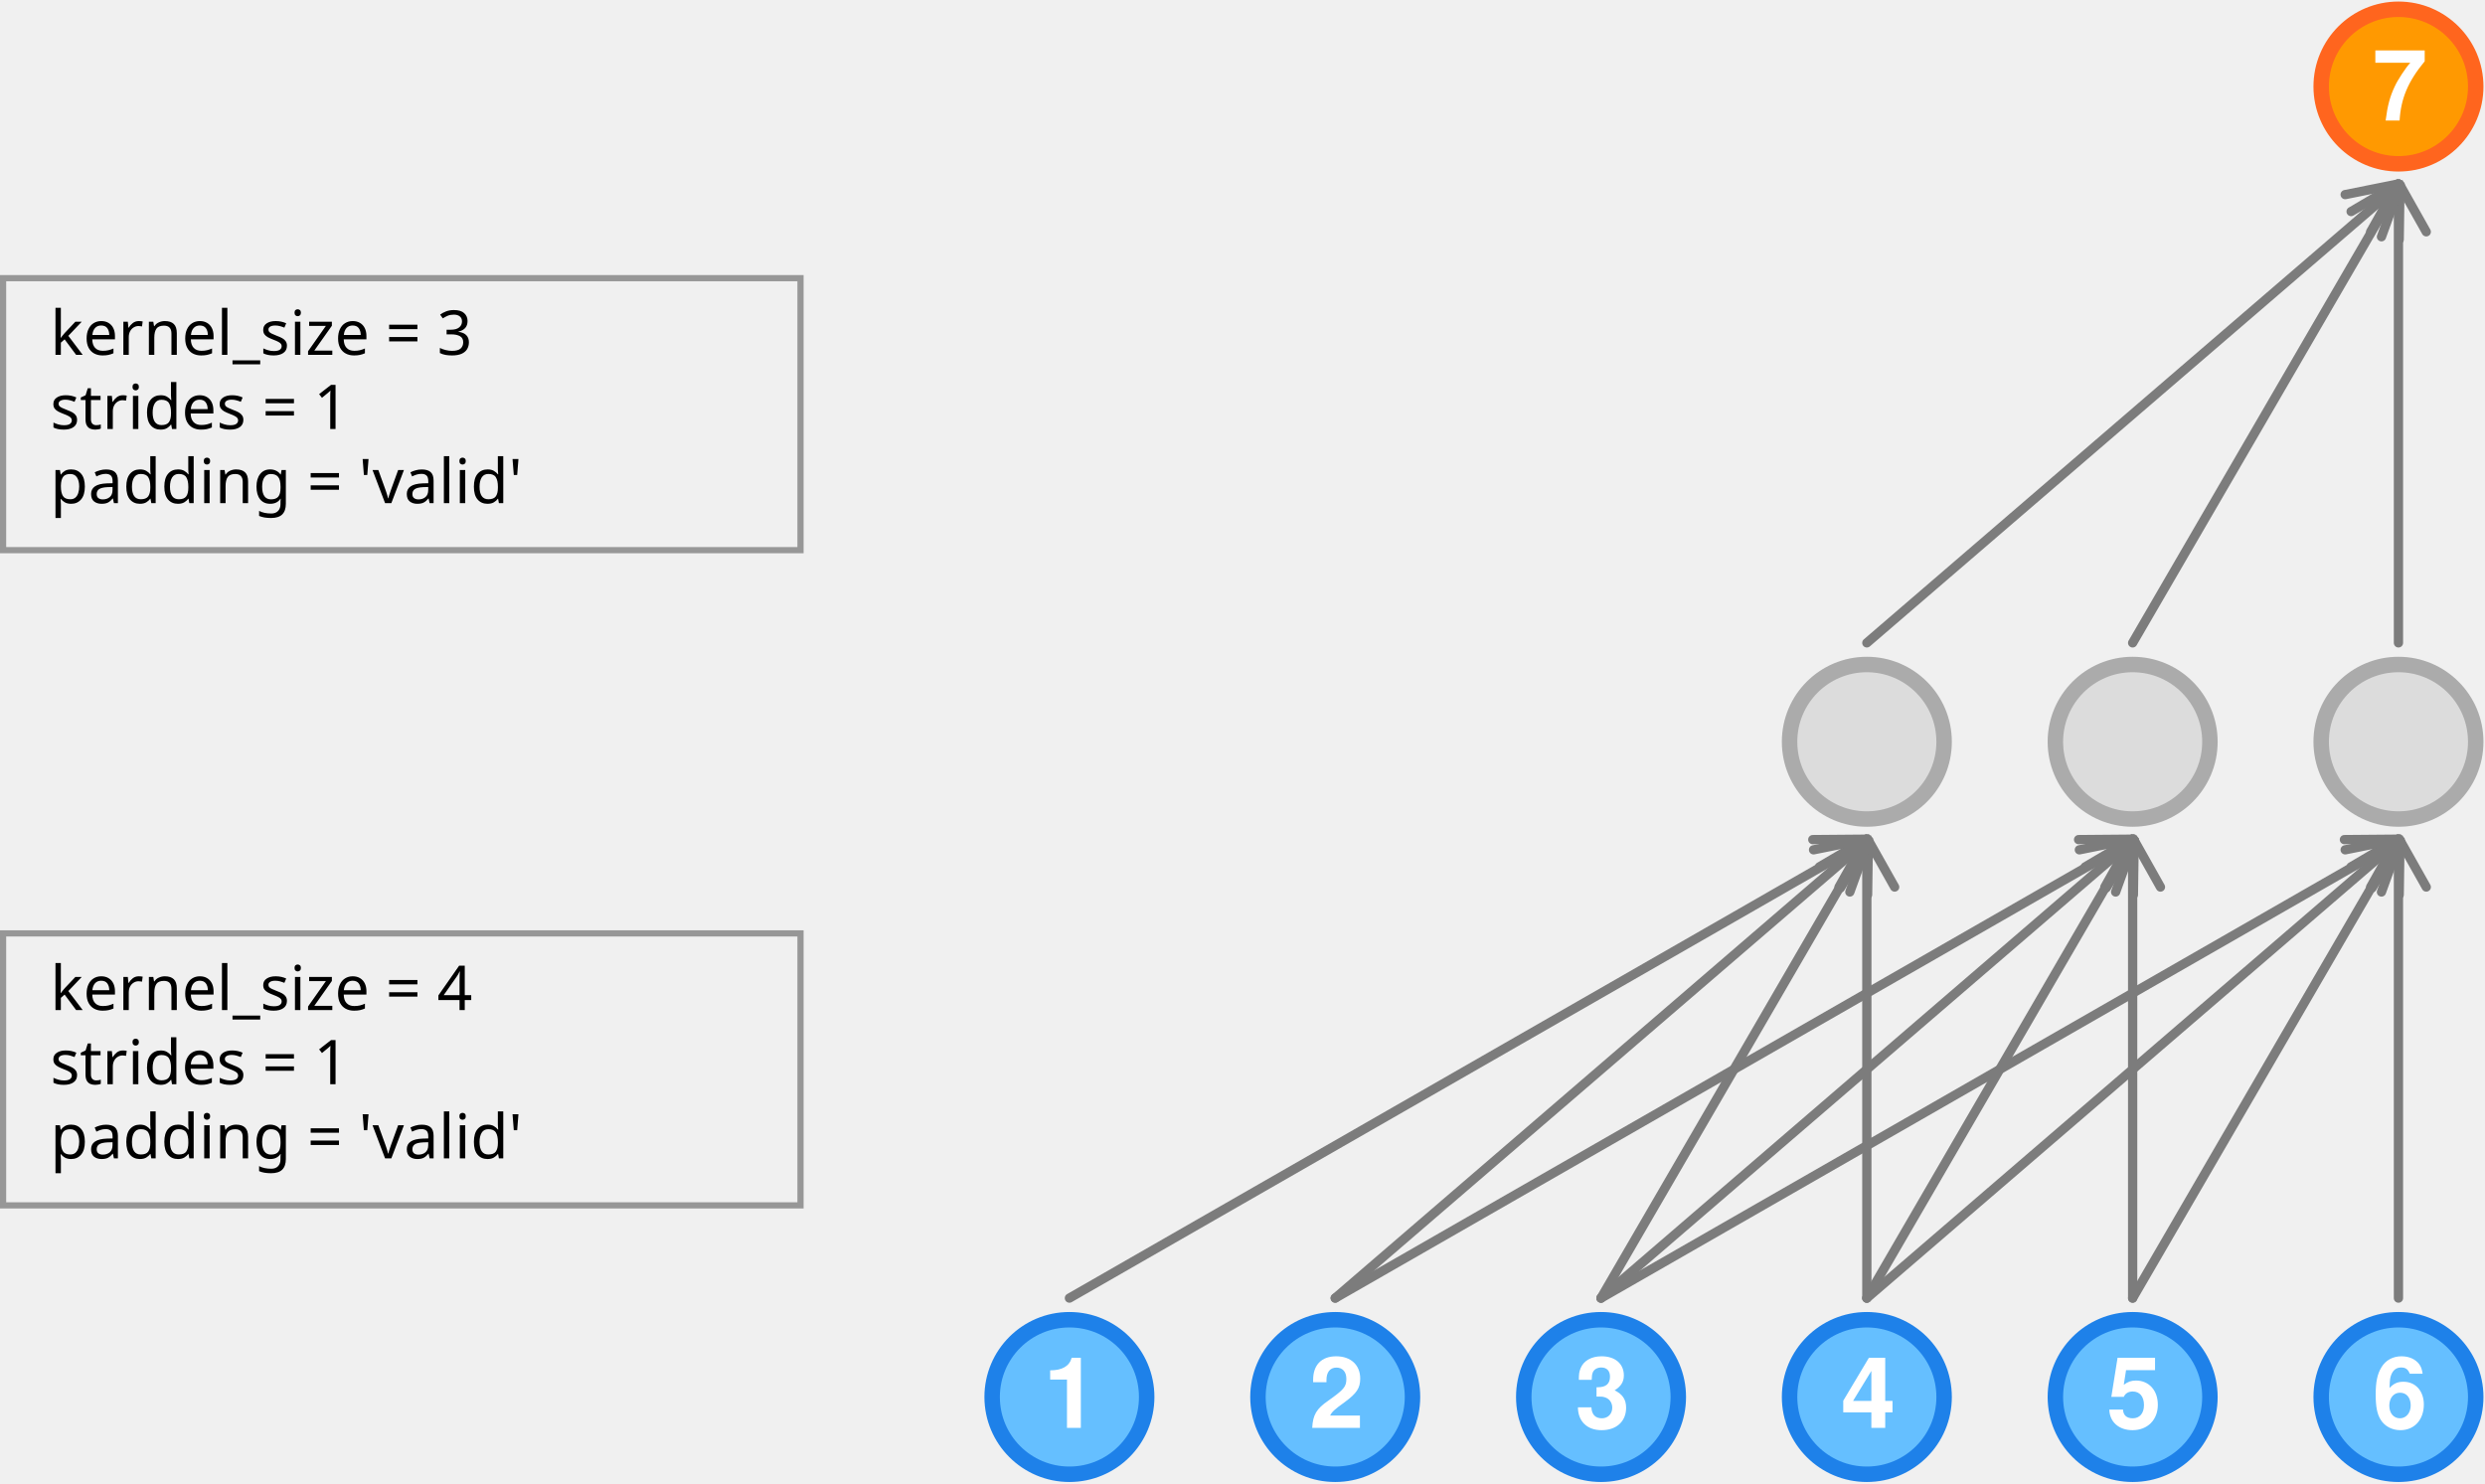
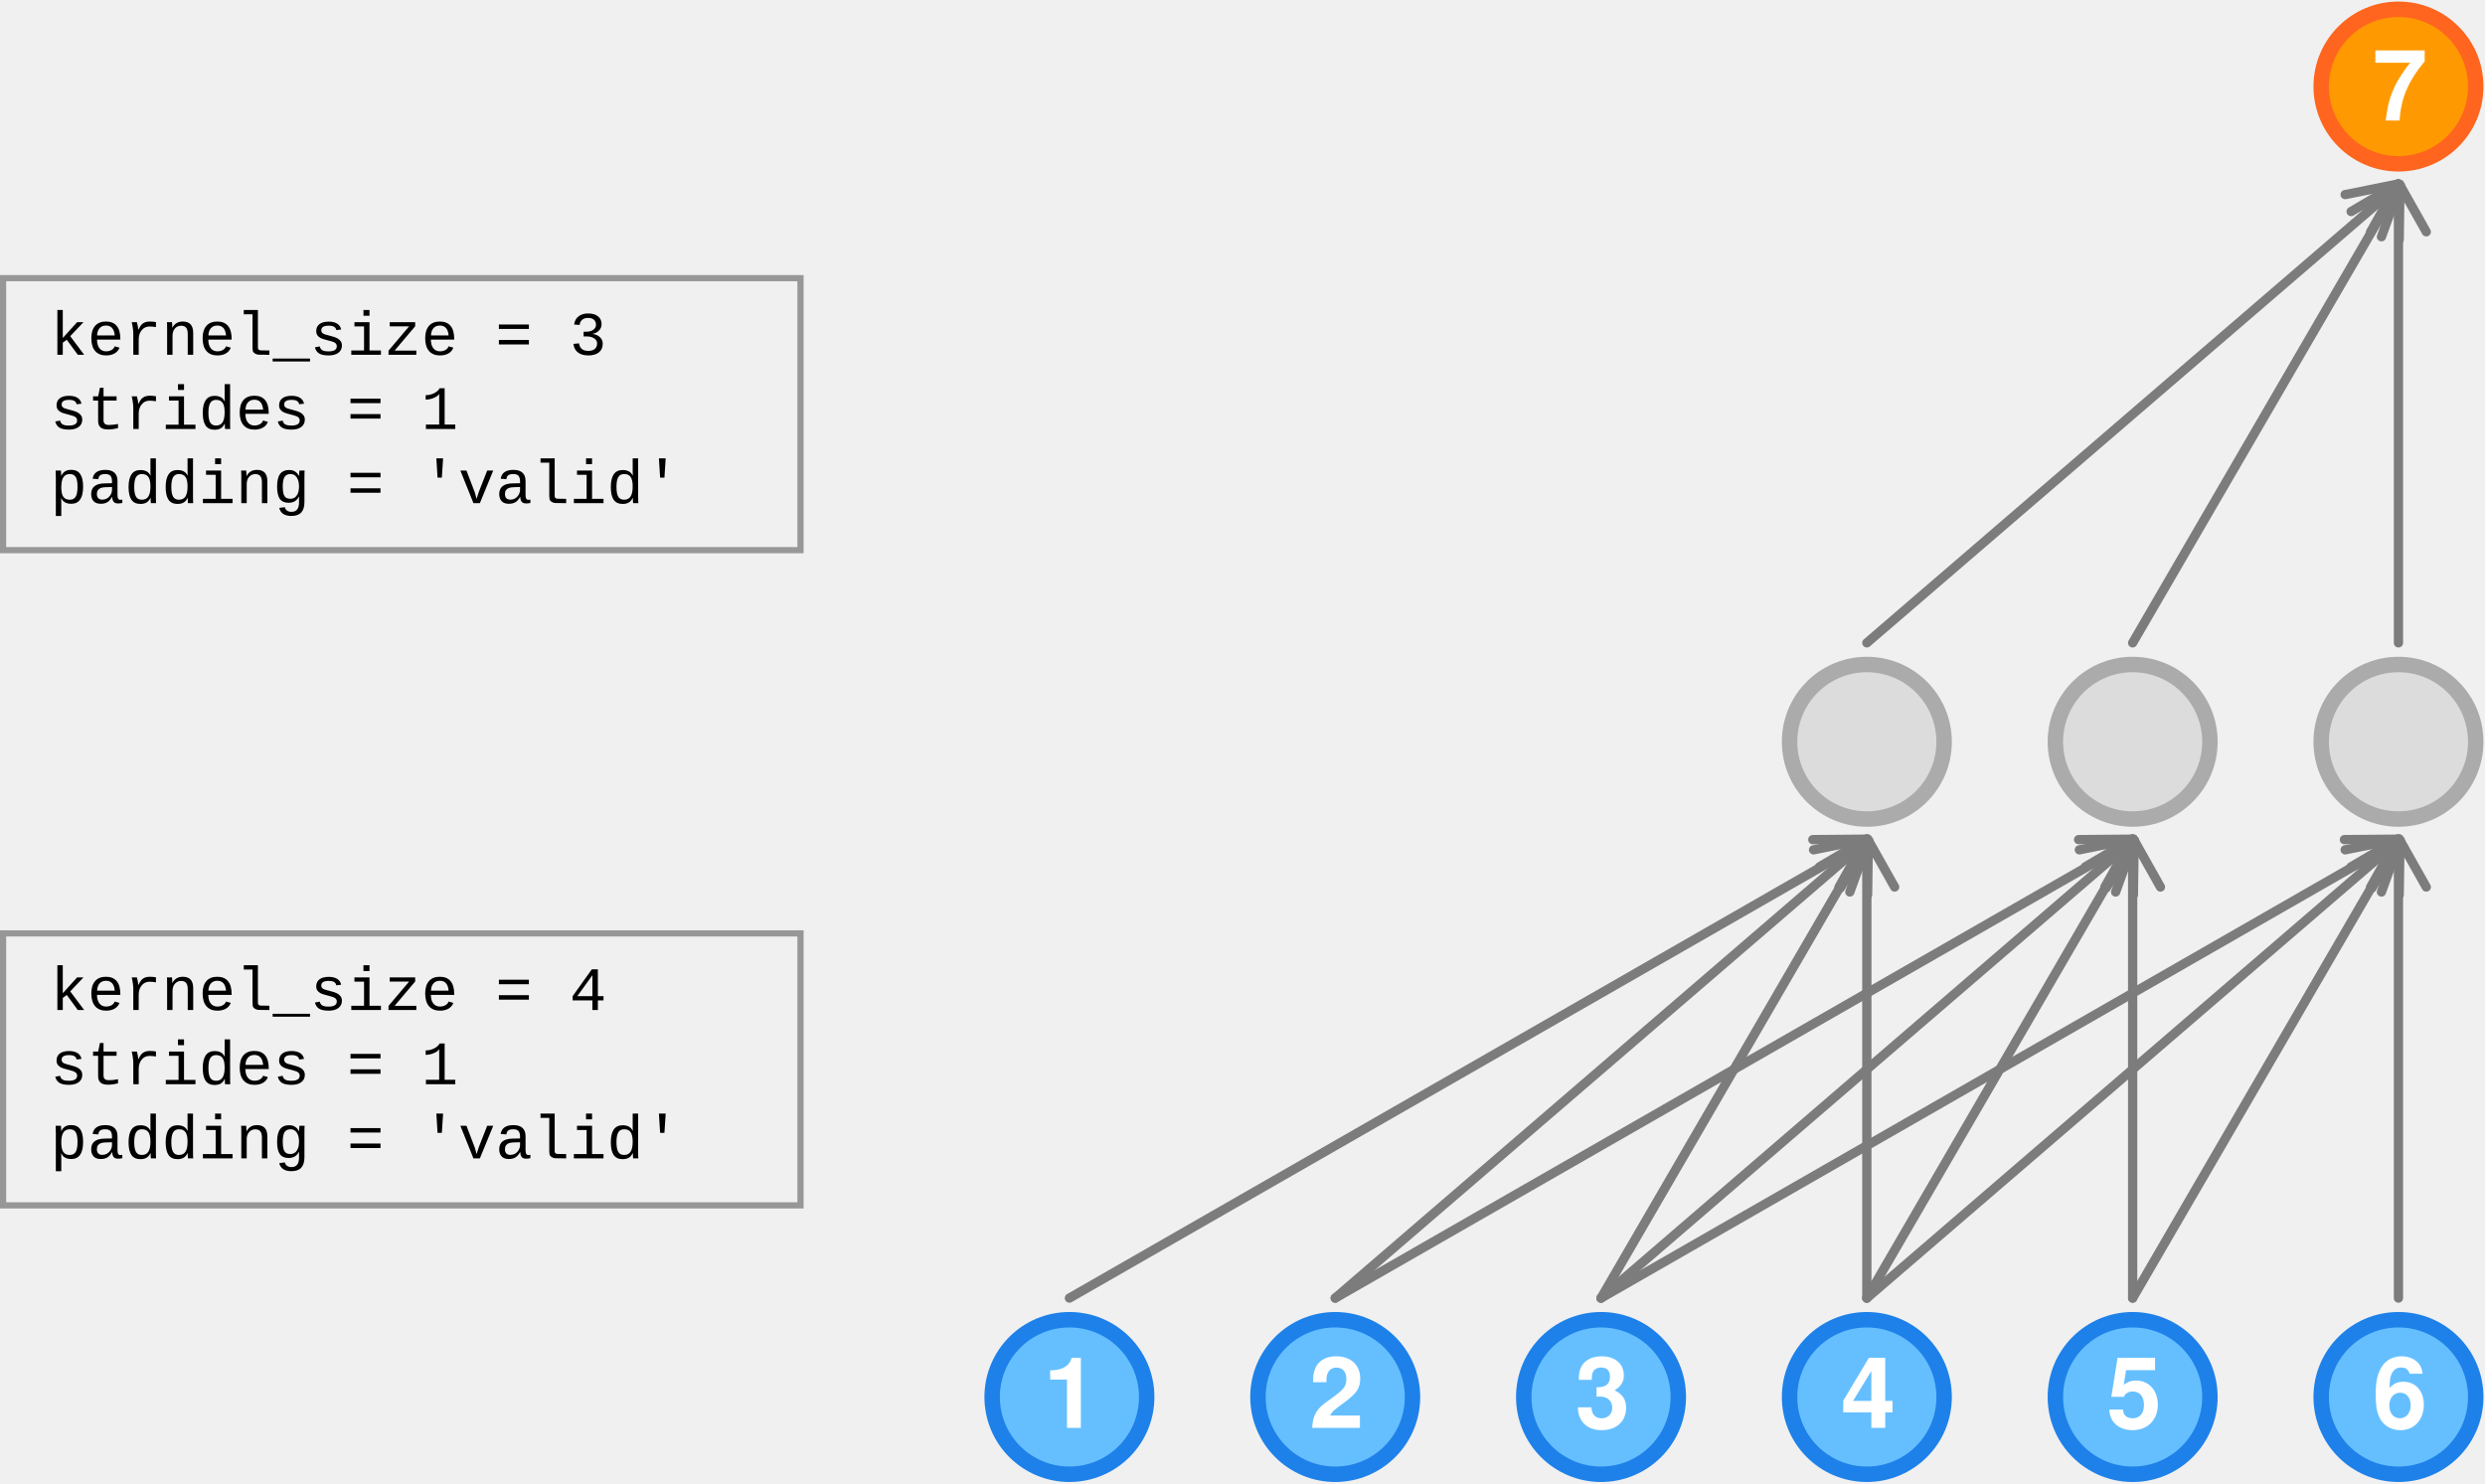
<svg xmlns="http://www.w3.org/2000/svg" width="804px" height="480px" viewBox="0 0 804 480" version="1.1">
  <g id="Page-1" stroke="none" stroke-width="1" fill="none" fill-rule="evenodd">
    <g id="03-two-layers-concept" transform="translate(0, 3)">
      <g id="Input" transform="translate(321, 424)">
        <g id="Input-dot">
          <circle id="Oval" stroke="#1E81E9" stroke-width="5" fill="#65BFFF" cx="25" cy="25" r="25" />
-           <text id="1" font-family="Helvetica-Bold, Helvetica" font-size="32" font-weight="bold" fill="#FFFFFF">
+           <text id="1" font-family="Helvetica-Bold, Helvetica, Arial, 'Lucida Grande', sans-serif" font-size="32" font-weight="bold" fill="#FFFFFF">
            <tspan x="16.602" y="35">1</tspan>
          </text>
        </g>
        <g id="Input-dot" transform="translate(86, 0)">
          <circle id="Oval" stroke="#1E81E9" stroke-width="5" fill="#65BFFF" cx="25" cy="25" r="25" />
-           <text id="2" font-family="Helvetica-Bold, Helvetica" font-size="32" font-weight="bold" fill="#FFFFFF">
+           <text id="2" font-family="Helvetica-Bold, Helvetica, Arial, 'Lucida Grande', sans-serif" font-size="32" font-weight="bold" fill="#FFFFFF">
            <tspan x="16.602" y="35">2</tspan>
          </text>
        </g>
        <g id="Input-dot" transform="translate(172, 0)">
          <circle id="Oval" stroke="#1E81E9" stroke-width="5" fill="#65BFFF" cx="25" cy="25" r="25" />
-           <text id="3" font-family="Helvetica-Bold, Helvetica" font-size="32" font-weight="bold" fill="#FFFFFF">
+           <text id="3" font-family="Helvetica-Bold, Helvetica, Arial, 'Lucida Grande', sans-serif" font-size="32" font-weight="bold" fill="#FFFFFF">
            <tspan x="16.602" y="35">3</tspan>
          </text>
        </g>
        <g id="Input-dot" transform="translate(258, 0)">
          <circle id="Oval" stroke="#1E81E9" stroke-width="5" fill="#65BFFF" cx="25" cy="25" r="25" />
-           <text id="4" font-family="Helvetica-Bold, Helvetica" font-size="32" font-weight="bold" fill="#FFFFFF">
+           <text id="4" font-family="Helvetica-Bold, Helvetica, Arial, 'Lucida Grande', sans-serif" font-size="32" font-weight="bold" fill="#FFFFFF">
            <tspan x="16.602" y="35">4</tspan>
          </text>
        </g>
        <g id="Input-dot" transform="translate(344, 0)">
          <circle id="Oval" stroke="#1E81E9" stroke-width="5" fill="#65BFFF" cx="25" cy="25" r="25" />
-           <text id="5" font-family="Helvetica-Bold, Helvetica" font-size="32" font-weight="bold" fill="#FFFFFF">
+           <text id="5" font-family="Helvetica-Bold, Helvetica, Arial, 'Lucida Grande', sans-serif" font-size="32" font-weight="bold" fill="#FFFFFF">
            <tspan x="16.602" y="35">5</tspan>
          </text>
        </g>
        <g id="Input-dot" transform="translate(430, 0)">
          <circle id="Oval" stroke="#1E81E9" stroke-width="5" fill="#65BFFF" cx="25" cy="25" r="25" />
-           <text id="6" font-family="Helvetica-Bold, Helvetica" font-size="32" font-weight="bold" fill="#FFFFFF">
+           <text id="6" font-family="Helvetica-Bold, Helvetica, Arial, 'Lucida Grande', sans-serif" font-size="32" font-weight="bold" fill="#FFFFFF">
            <tspan x="16.602" y="35">6</tspan>
          </text>
        </g>
      </g>
      <g id="Kernels" transform="translate(0, 269)">
        <g id="Active-Kernel" transform="translate(518, 0)" fill="#7C7C7C" fill-rule="nonzero">
          <path id="Line" d="M256.5,4.726 L250.307,15.735 C249.901,16.457 248.987,16.714 248.265,16.307 C247.543,15.901 247.286,14.987 247.693,14.265 L256.693,-1.735 L259.307,-1.735 L268.307,14.265 C268.714,14.987 268.457,15.901 267.735,16.307 C267.013,16.714 266.099,16.457 265.693,15.735 L259.5,4.726 L259.5,15 L259.5,148 C259.5,148.828 258.828,149.5 258,149.5 C257.172,149.5 256.5,148.828 256.5,148 L256.5,15 L256.5,4.726 Z" />
          <path id="Line" d="M254.329,3.333 L243.443,9.74 C242.729,10.161 241.81,9.922 241.389,9.209 C240.969,8.495 241.207,7.575 241.921,7.155 L257.742,-2.157 L260.002,-0.844 L259.745,17.512 C259.734,18.34 259.053,19.003 258.224,18.991 C257.396,18.979 256.734,18.298 256.746,17.47 L256.922,4.84 L251.763,13.718 L173.297,148.754 C172.881,149.47 171.963,149.713 171.246,149.297 C170.53,148.881 170.287,147.963 170.703,147.246 L249.17,12.211 L254.329,3.333 Z" />
          <path id="Line" d="M253.439,1.946 L241.055,4.432 C240.243,4.595 239.452,4.069 239.289,3.257 C239.126,2.445 239.652,1.654 240.464,1.491 L258.463,-2.123 L260.168,-0.141 L253.91,17.117 C253.628,17.896 252.767,18.298 251.989,18.016 C251.21,17.733 250.807,16.873 251.09,16.094 L255.396,4.22 L247.688,10.852 L86.978,149.137 C86.35,149.677 85.403,149.606 84.863,148.978 C84.323,148.35 84.394,147.403 85.022,146.863 L245.731,8.578 L253.439,1.946 Z" />
          <path id="Line" d="M253.154,1.051 L240.523,1.157 C239.695,1.164 239.018,0.498 239.011,-0.33 C239.004,-1.159 239.669,-1.836 240.498,-1.843 L258.855,-1.998 L260.156,0.271 L250.755,16.039 C250.331,16.75 249.411,16.983 248.699,16.559 C247.987,16.135 247.754,15.214 248.179,14.502 L254.647,3.653 L245.74,8.762 L0.746,149.301 C0.028,149.713 -0.889,149.465 -1.301,148.746 C-1.713,148.028 -1.465,147.111 -0.746,146.699 L244.247,6.16 L253.154,1.051 Z" />
        </g>
        <g id="Active-Kernel" transform="translate(432, 0)" fill="#7C7C7C" fill-rule="nonzero">
          <path id="Line" d="M256.5,4.726 L250.307,15.735 C249.901,16.457 248.987,16.714 248.265,16.307 C247.543,15.901 247.286,14.987 247.693,14.265 L256.693,-1.735 L259.307,-1.735 L268.307,14.265 C268.714,14.987 268.457,15.901 267.735,16.307 C267.013,16.714 266.099,16.457 265.693,15.735 L259.5,4.726 L259.5,15 L259.5,148 C259.5,148.828 258.828,149.5 258,149.5 C257.172,149.5 256.5,148.828 256.5,148 L256.5,15 L256.5,4.726 Z" />
          <path id="Line" d="M254.329,3.333 L243.443,9.74 C242.729,10.161 241.81,9.922 241.389,9.209 C240.969,8.495 241.207,7.575 241.921,7.155 L257.742,-2.157 L260.002,-0.844 L259.745,17.512 C259.734,18.34 259.053,19.003 258.224,18.991 C257.396,18.979 256.734,18.298 256.746,17.47 L256.922,4.84 L251.763,13.718 L173.297,148.754 C172.881,149.47 171.963,149.713 171.246,149.297 C170.53,148.881 170.287,147.963 170.703,147.246 L249.17,12.211 L254.329,3.333 Z" />
          <path id="Line" d="M253.439,1.946 L241.055,4.432 C240.243,4.595 239.452,4.069 239.289,3.257 C239.126,2.445 239.652,1.654 240.464,1.491 L258.463,-2.123 L260.168,-0.141 L253.91,17.117 C253.628,17.896 252.767,18.298 251.989,18.016 C251.21,17.733 250.807,16.873 251.09,16.094 L255.396,4.22 L247.688,10.852 L86.978,149.137 C86.35,149.677 85.403,149.606 84.863,148.978 C84.323,148.35 84.394,147.403 85.022,146.863 L245.731,8.578 L253.439,1.946 Z" />
          <path id="Line" d="M253.154,1.051 L240.523,1.157 C239.695,1.164 239.018,0.498 239.011,-0.33 C239.004,-1.159 239.669,-1.836 240.498,-1.843 L258.855,-1.998 L260.156,0.271 L250.755,16.039 C250.331,16.75 249.411,16.983 248.699,16.559 C247.987,16.135 247.754,15.214 248.179,14.502 L254.647,3.653 L245.74,8.762 L0.746,149.301 C0.028,149.713 -0.889,149.465 -1.301,148.746 C-1.713,148.028 -1.465,147.111 -0.746,146.699 L244.247,6.16 L253.154,1.051 Z" />
        </g>
        <g id="Active-Kernel" transform="translate(346, 0)" fill="#7C7C7C" fill-rule="nonzero">
          <path id="Line" d="M256.5,4.726 L250.307,15.735 C249.901,16.457 248.987,16.714 248.265,16.307 C247.543,15.901 247.286,14.987 247.693,14.265 L256.693,-1.735 L259.307,-1.735 L268.307,14.265 C268.714,14.987 268.457,15.901 267.735,16.307 C267.013,16.714 266.099,16.457 265.693,15.735 L259.5,4.726 L259.5,15 L259.5,148 C259.5,148.828 258.828,149.5 258,149.5 C257.172,149.5 256.5,148.828 256.5,148 L256.5,15 L256.5,4.726 Z" />
          <path id="Line" d="M254.329,3.333 L243.443,9.74 C242.729,10.161 241.81,9.922 241.389,9.209 C240.969,8.495 241.207,7.575 241.921,7.155 L257.742,-2.157 L260.002,-0.844 L259.745,17.512 C259.734,18.34 259.053,19.003 258.224,18.991 C257.396,18.979 256.734,18.298 256.746,17.47 L256.922,4.84 L251.763,13.718 L173.297,148.754 C172.881,149.47 171.963,149.713 171.246,149.297 C170.53,148.881 170.287,147.963 170.703,147.246 L249.17,12.211 L254.329,3.333 Z" />
          <path id="Line" d="M253.439,1.946 L241.055,4.432 C240.243,4.595 239.452,4.069 239.289,3.257 C239.126,2.445 239.652,1.654 240.464,1.491 L258.463,-2.123 L260.168,-0.141 L253.91,17.117 C253.628,17.896 252.767,18.298 251.989,18.016 C251.21,17.733 250.807,16.873 251.09,16.094 L255.396,4.22 L247.688,10.852 L86.978,149.137 C86.35,149.677 85.403,149.606 84.863,148.978 C84.323,148.35 84.394,147.403 85.022,146.863 L245.731,8.578 L253.439,1.946 Z" />
          <path id="Line" d="M253.154,1.051 L240.523,1.157 C239.695,1.164 239.018,0.498 239.011,-0.33 C239.004,-1.159 239.669,-1.836 240.498,-1.843 L258.855,-1.998 L260.156,0.271 L250.755,16.039 C250.331,16.75 249.411,16.983 248.699,16.559 C247.987,16.135 247.754,15.214 248.179,14.502 L254.647,3.653 L245.74,8.762 L0.746,149.301 C0.028,149.713 -0.889,149.465 -1.301,148.746 C-1.713,148.028 -1.465,147.111 -0.746,146.699 L244.247,6.16 L253.154,1.051 Z" />
        </g>
        <g id="Info" transform="translate(0, 29)">
          <rect id="Rectangle" stroke="#979797" stroke-width="2" x="1" y="1" width="258" height="88" />
-           <text id="kernel_size-=-4-stri" font-family="Menlo-Regular, Menlo" font-size="20" font-weight="normal" fill="#000000">
+           <text id="kernel_size-=-4-stri" font-family="Menlo-Regular, Menlo, Consolas, Monaco, 'Lucida Console', 'Liberation Mono', 'DejaVu Sans Mono', 'Bitstream Vera Sans Mono', 'Courier New', monospace, serif" font-size="20" font-weight="normal" fill="#000000">
            <tspan x="16.25" y="25.8">kernel_size = 4</tspan>
            <tspan x="16.25" y="49.8">strides = 1</tspan>
            <tspan x="16.25" y="73.8">padding = 'valid'</tspan>
          </text>
        </g>
      </g>
      <g id="Hidden" transform="translate(579, 212)" fill="#DCDCDC" stroke="#ABABAB" stroke-width="5">
        <g id="Hidden-dot">
          <circle id="Oval" cx="25" cy="25" r="25" />
        </g>
        <g id="Hidden-dot" transform="translate(86, 0)">
          <circle id="Oval" cx="25" cy="25" r="25" />
        </g>
        <g id="Hidden-dot" transform="translate(172, 0)">
          <circle id="Oval" cx="25" cy="25" r="25" />
        </g>
      </g>
      <g id="Kernels" transform="translate(0, 57)">
        <g id="Active-Kernel" transform="translate(604, 0)" fill="#7C7C7C" fill-rule="nonzero">
          <path id="Line" d="M170.5,4.726 L164.307,15.735 C163.901,16.457 162.987,16.714 162.265,16.307 C161.543,15.901 161.286,14.987 161.693,14.265 L170.693,-1.735 L173.307,-1.735 L182.307,14.265 C182.714,14.987 182.457,15.901 181.735,16.307 C181.013,16.714 180.099,16.457 179.693,15.735 L173.5,4.726 L173.5,15 L173.5,148 C173.5,148.828 172.828,149.5 172,149.5 C171.172,149.5 170.5,148.828 170.5,148 L170.5,15 L170.5,4.726 Z" />
          <path id="Line" d="M168.329,3.333 L157.443,9.74 C156.729,10.161 155.81,9.922 155.389,9.209 C154.969,8.495 155.207,7.575 155.921,7.155 L171.742,-2.157 L174.002,-0.844 L173.745,17.512 C173.734,18.34 173.053,19.003 172.224,18.991 C171.396,18.979 170.734,18.298 170.746,17.47 L170.922,4.84 L165.763,13.718 L87.297,148.754 C86.881,149.47 85.963,149.713 85.246,149.297 C84.53,148.881 84.287,147.963 84.703,147.246 L163.17,12.211 L168.329,3.333 Z" />
          <path id="Line" d="M167.439,1.946 L155.055,4.432 C154.243,4.595 153.452,4.069 153.289,3.257 C153.126,2.445 153.652,1.654 154.464,1.491 L172.463,-2.123 L174.168,-0.141 L167.91,17.117 C167.628,17.896 166.767,18.298 165.989,18.016 C165.21,17.733 164.807,16.873 165.09,16.094 L169.396,4.22 L161.688,10.852 L0.978,149.137 C0.35,149.677 -0.597,149.606 -1.137,148.978 C-1.677,148.35 -1.606,147.403 -0.978,146.863 L159.731,8.578 L167.439,1.946 Z" />
        </g>
        <g id="Info" transform="translate(0, 29)">
          <rect id="Rectangle" stroke="#979797" stroke-width="2" x="1" y="1" width="258" height="88" />
-           <text id="kernel_size-=-3-stri" font-family="Menlo-Regular, Menlo" font-size="20" font-weight="normal" fill="#000000">
+           <text id="kernel_size-=-3-stri" font-family="Menlo-Regular, Menlo, Consolas, Monaco, 'Lucida Console', 'Liberation Mono', 'DejaVu Sans Mono', 'Bitstream Vera Sans Mono', 'Courier New', monospace, serif" font-size="20" font-weight="normal" fill="#000000">
            <tspan x="16.25" y="25.8">kernel_size = 3</tspan>
            <tspan x="16.25" y="49.8">strides = 1</tspan>
            <tspan x="16.25" y="73.8">padding = 'valid'</tspan>
          </text>
        </g>
      </g>
      <g id="Output" transform="translate(751, 0)">
        <g id="Output-dot">
          <circle id="Oval" stroke="#FF651E" stroke-width="5" fill="#FF9901" cx="25" cy="25" r="25" />
-           <text id="7" font-family="Helvetica-Bold, Helvetica" font-size="32" font-weight="bold" fill="#FFFFFF">
+           <text id="7" font-family="Helvetica-Bold, Helvetica, Arial, 'Lucida Grande', sans-serif" font-size="32" font-weight="bold" fill="#FFFFFF">
            <tspan x="16.602" y="36">7</tspan>
          </text>
        </g>
      </g>
    </g>
  </g>
</svg>
